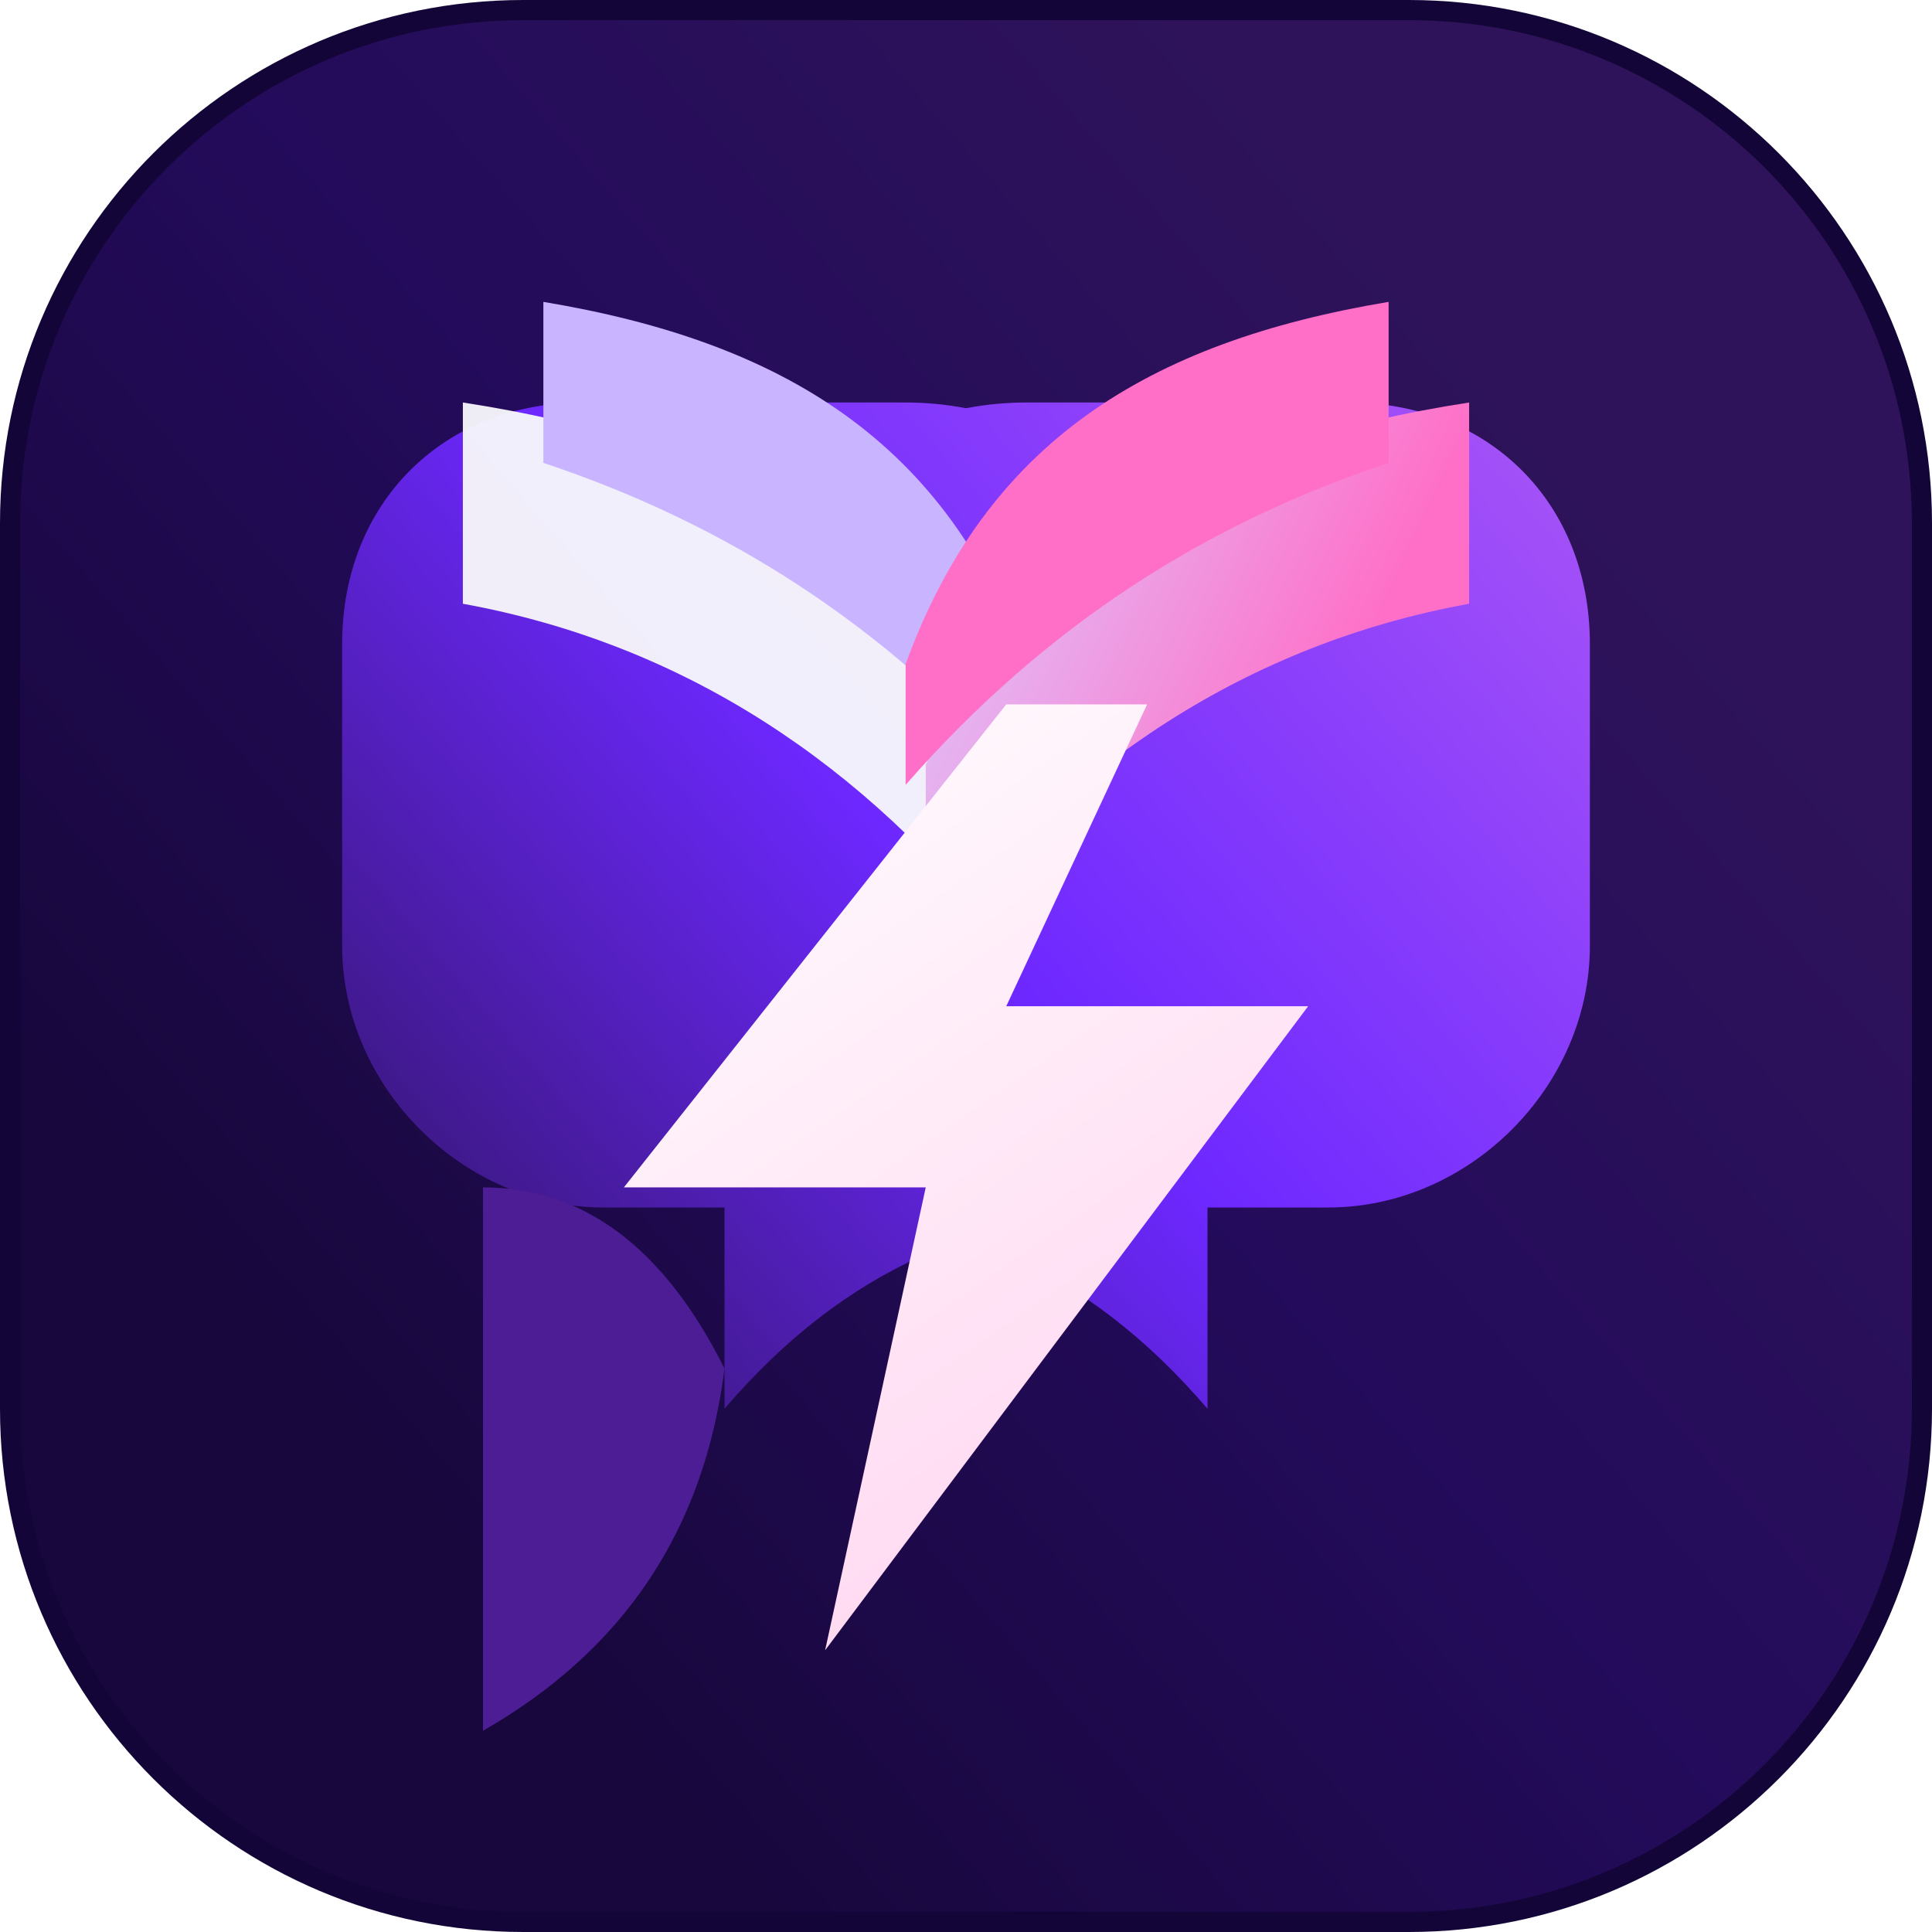
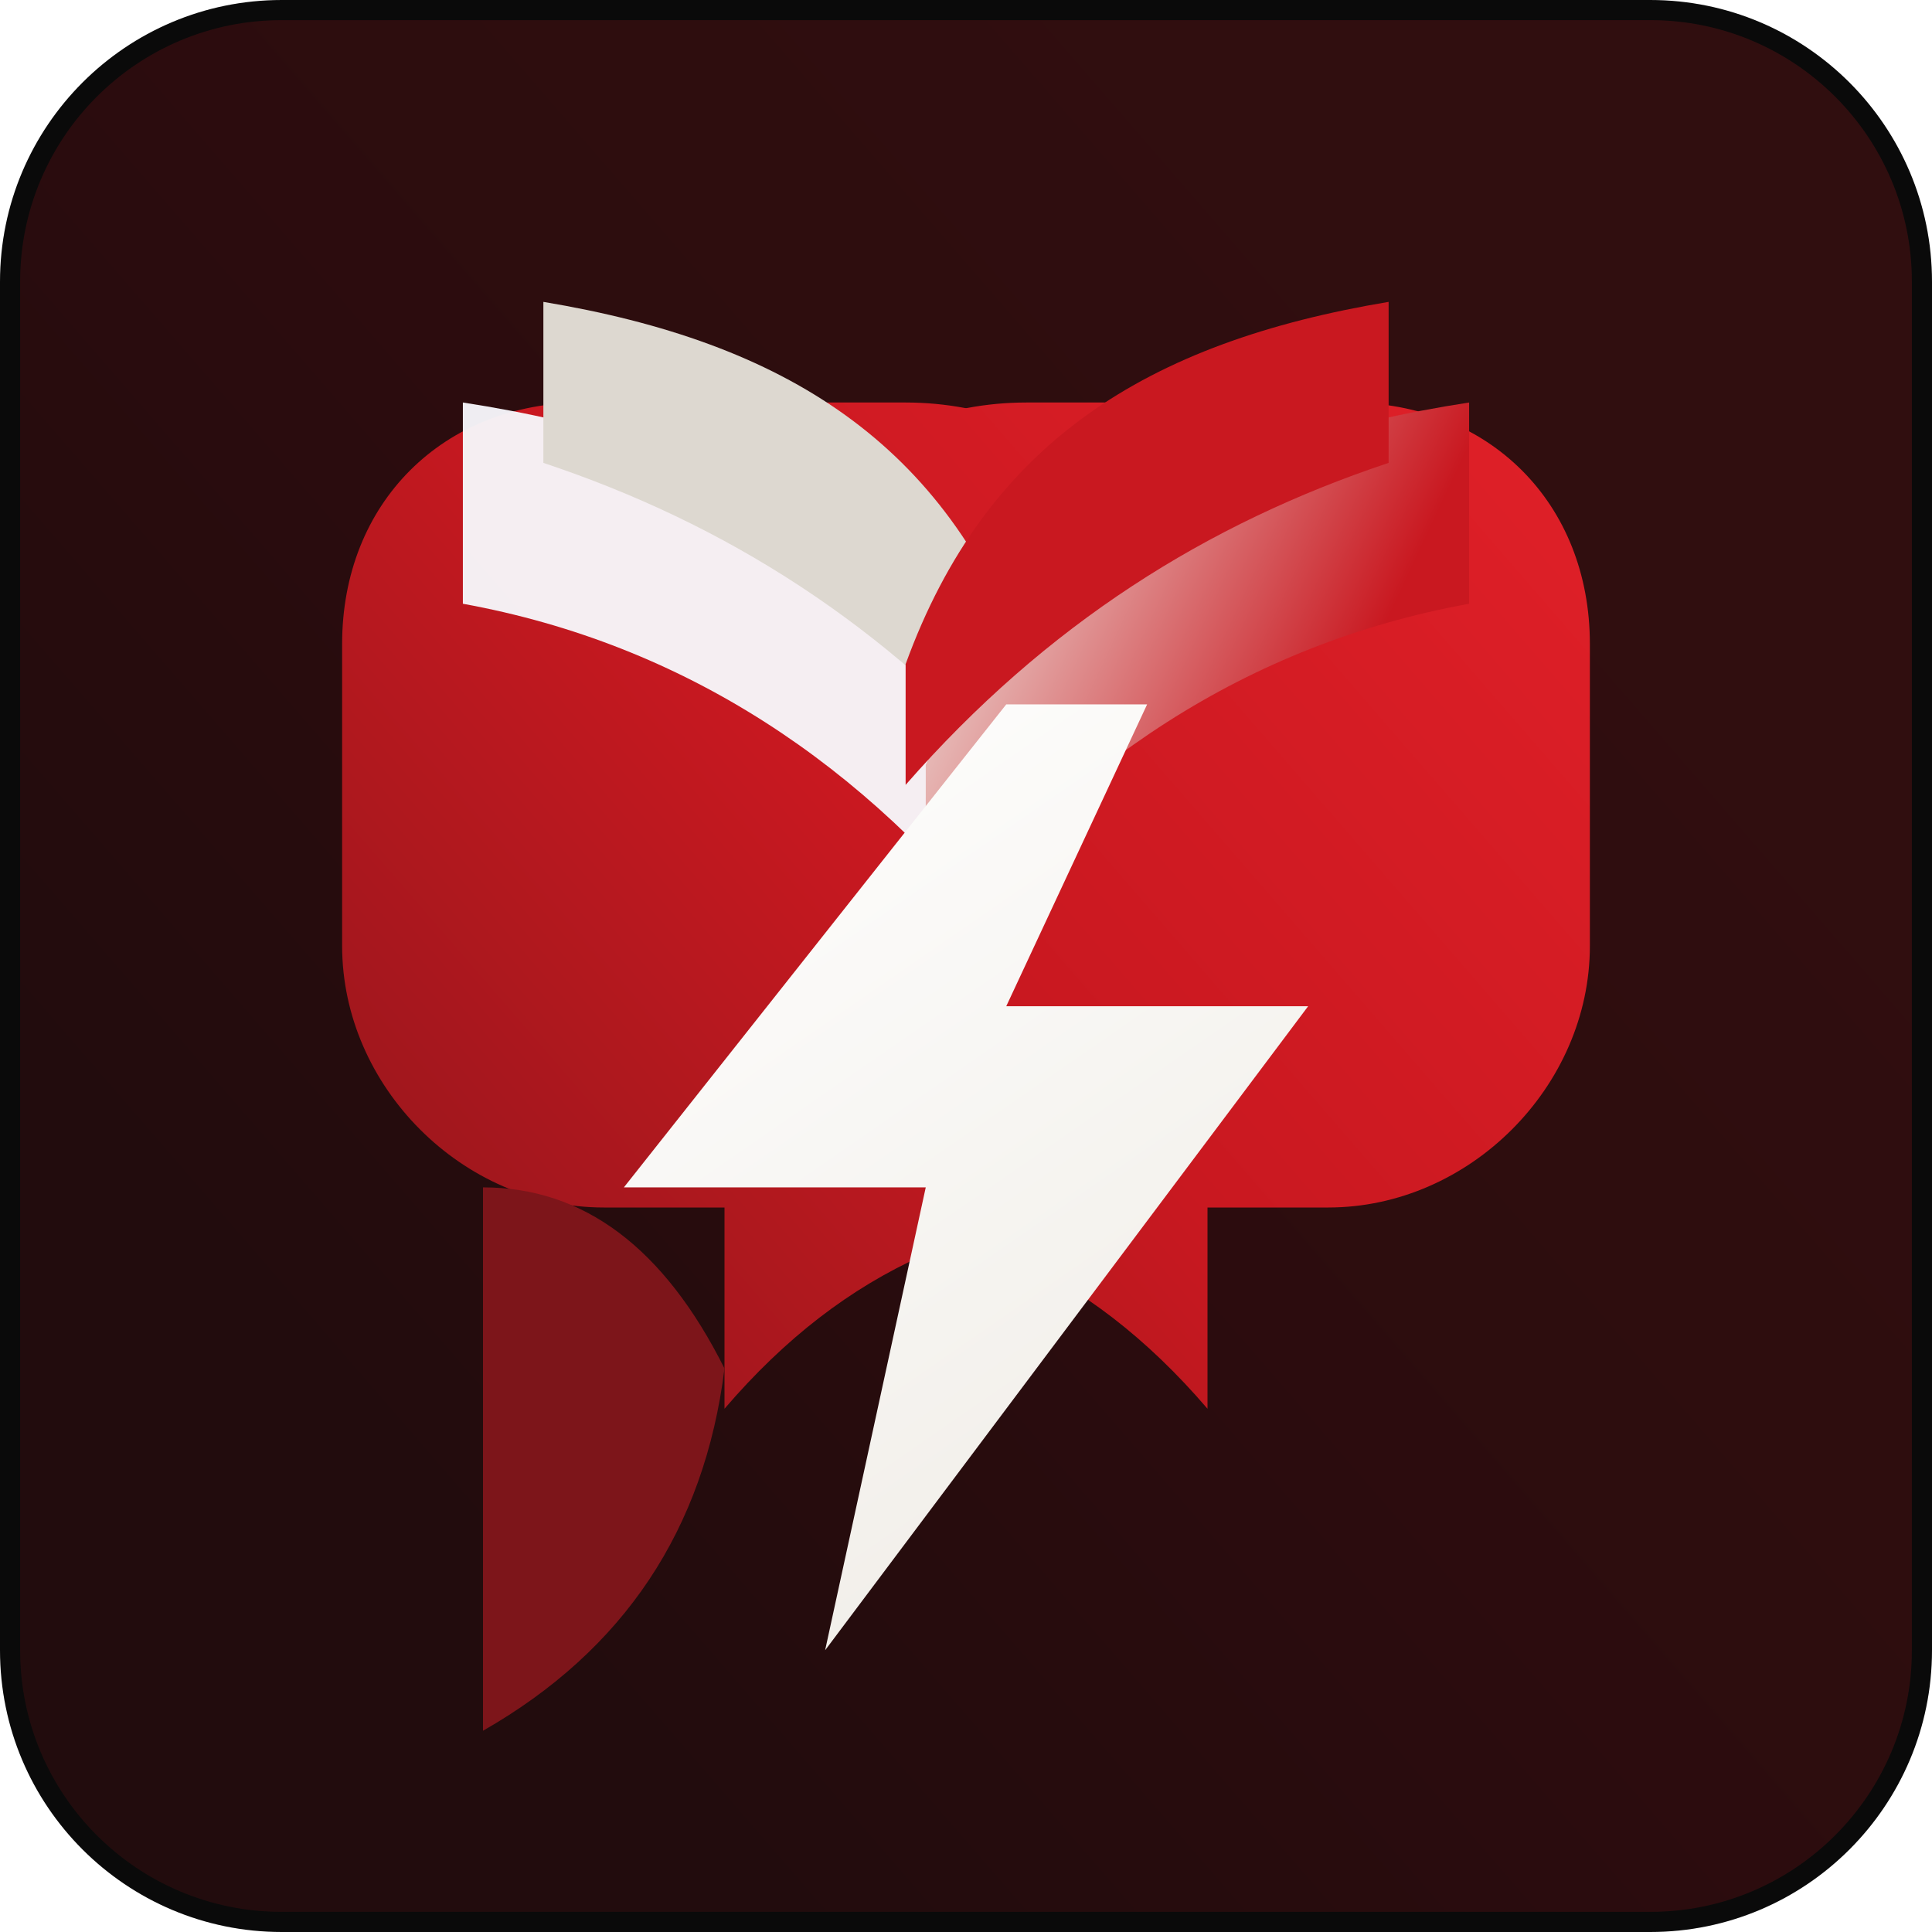
<svg xmlns="http://www.w3.org/2000/svg" viewBox="0 0 192 192">
  <defs>
    <linearGradient id="cover" x1="36" x2="156" y1="144" y2="40" gradientUnits="userSpaceOnUse">
-       <stop stop-color="#2B1257" />
-       <stop offset=".5" stop-color="#6D28FF" />
-       <stop offset="1" stop-color="#A855F7" />
+       <stop stop-color="#8F171C" />
+       <stop offset=".5" stop-color="#C91820" />
+       <stop offset="1" stop-color="#E02028" />
    </linearGradient>
    <linearGradient id="page" x1="44" x2="134" y1="28" y2="70" gradientUnits="userSpaceOnUse">
      <stop stop-color="#F7F7FB" />
-       <stop offset=".52" stop-color="#DCCBFF" />
-       <stop offset="1" stop-color="#FF6EC7" />
+       <stop offset=".52" stop-color="#F0EDE7" />
+       <stop offset="1" stop-color="#C91820" />
    </linearGradient>
    <linearGradient id="flash" x1="66" x2="124" y1="68" y2="152" gradientUnits="userSpaceOnUse">
      <stop stop-color="#FFFFFF" />
-       <stop offset="1" stop-color="#FFD5F0" />
+       <stop offset="1" stop-color="#F0EDE7" />
    </linearGradient>
  </defs>
-   <rect width="192" height="192" rx="52" fill="#130537" />
-   <rect x="2" y="2" width="188" height="188" rx="50" fill="url(#cover)" opacity=".18" />
+   <rect width="192" height="192" rx="28" fill="#0A0A0A" />
+   <rect x="2" y="2" width="188" height="188" rx="26" fill="url(#cover)" opacity=".18" />
  <path d="M34 64c0-14 10-24 24-24h32c16 0 30 12 30 28v72c-12-14-26-20-44-20H60c-14 0-26-12-26-26V64Z" fill="url(#cover)" />
  <path d="M158 64c0-14-10-24-24-24h-32c-16 0-30 12-30 28v72c12-14 26-20 44-20h16c14 0 26-12 26-26V64Z" fill="url(#cover)" />
-   <path d="M72 136c-2 16-10 28-24 36v-54c10 0 18 6 24 18Z" fill="#4C1D95" />
+   <path d="M72 136c-2 16-10 28-24 36v-54c10 0 18 6 24 18Z" fill="#7D151A" />
  <path d="M46 40c26 4 44 14 54 36v18c-14-18-32-30-54-34V40Z" fill="#F7F7FB" opacity=".96" />
-   <path d="M54 30c24 4 40 14 48 36v12c-14-16-30-26-48-32V30Z" fill="#C9B5FF" />
+   <path d="M54 30c24 4 40 14 48 36v12c-14-16-30-26-48-32V30Z" fill="#DDD8D0" />
  <path d="M146 40c-26 4-44 14-54 36v18c14-18 32-30 54-34V40Z" fill="url(#page)" />
-   <path d="M138 30c-24 4-40 14-48 36v12c14-16 30-26 48-32V30Z" fill="#FF6EC7" />
+   <path d="M138 30c-24 4-40 14-48 36v12c14-16 30-26 48-32V30Z" fill="#C91820" />
  <path d="M100 70 62 118h30l-10 46 48-64h-30l14-30h-14Z" fill="url(#flash)" />
</svg>
